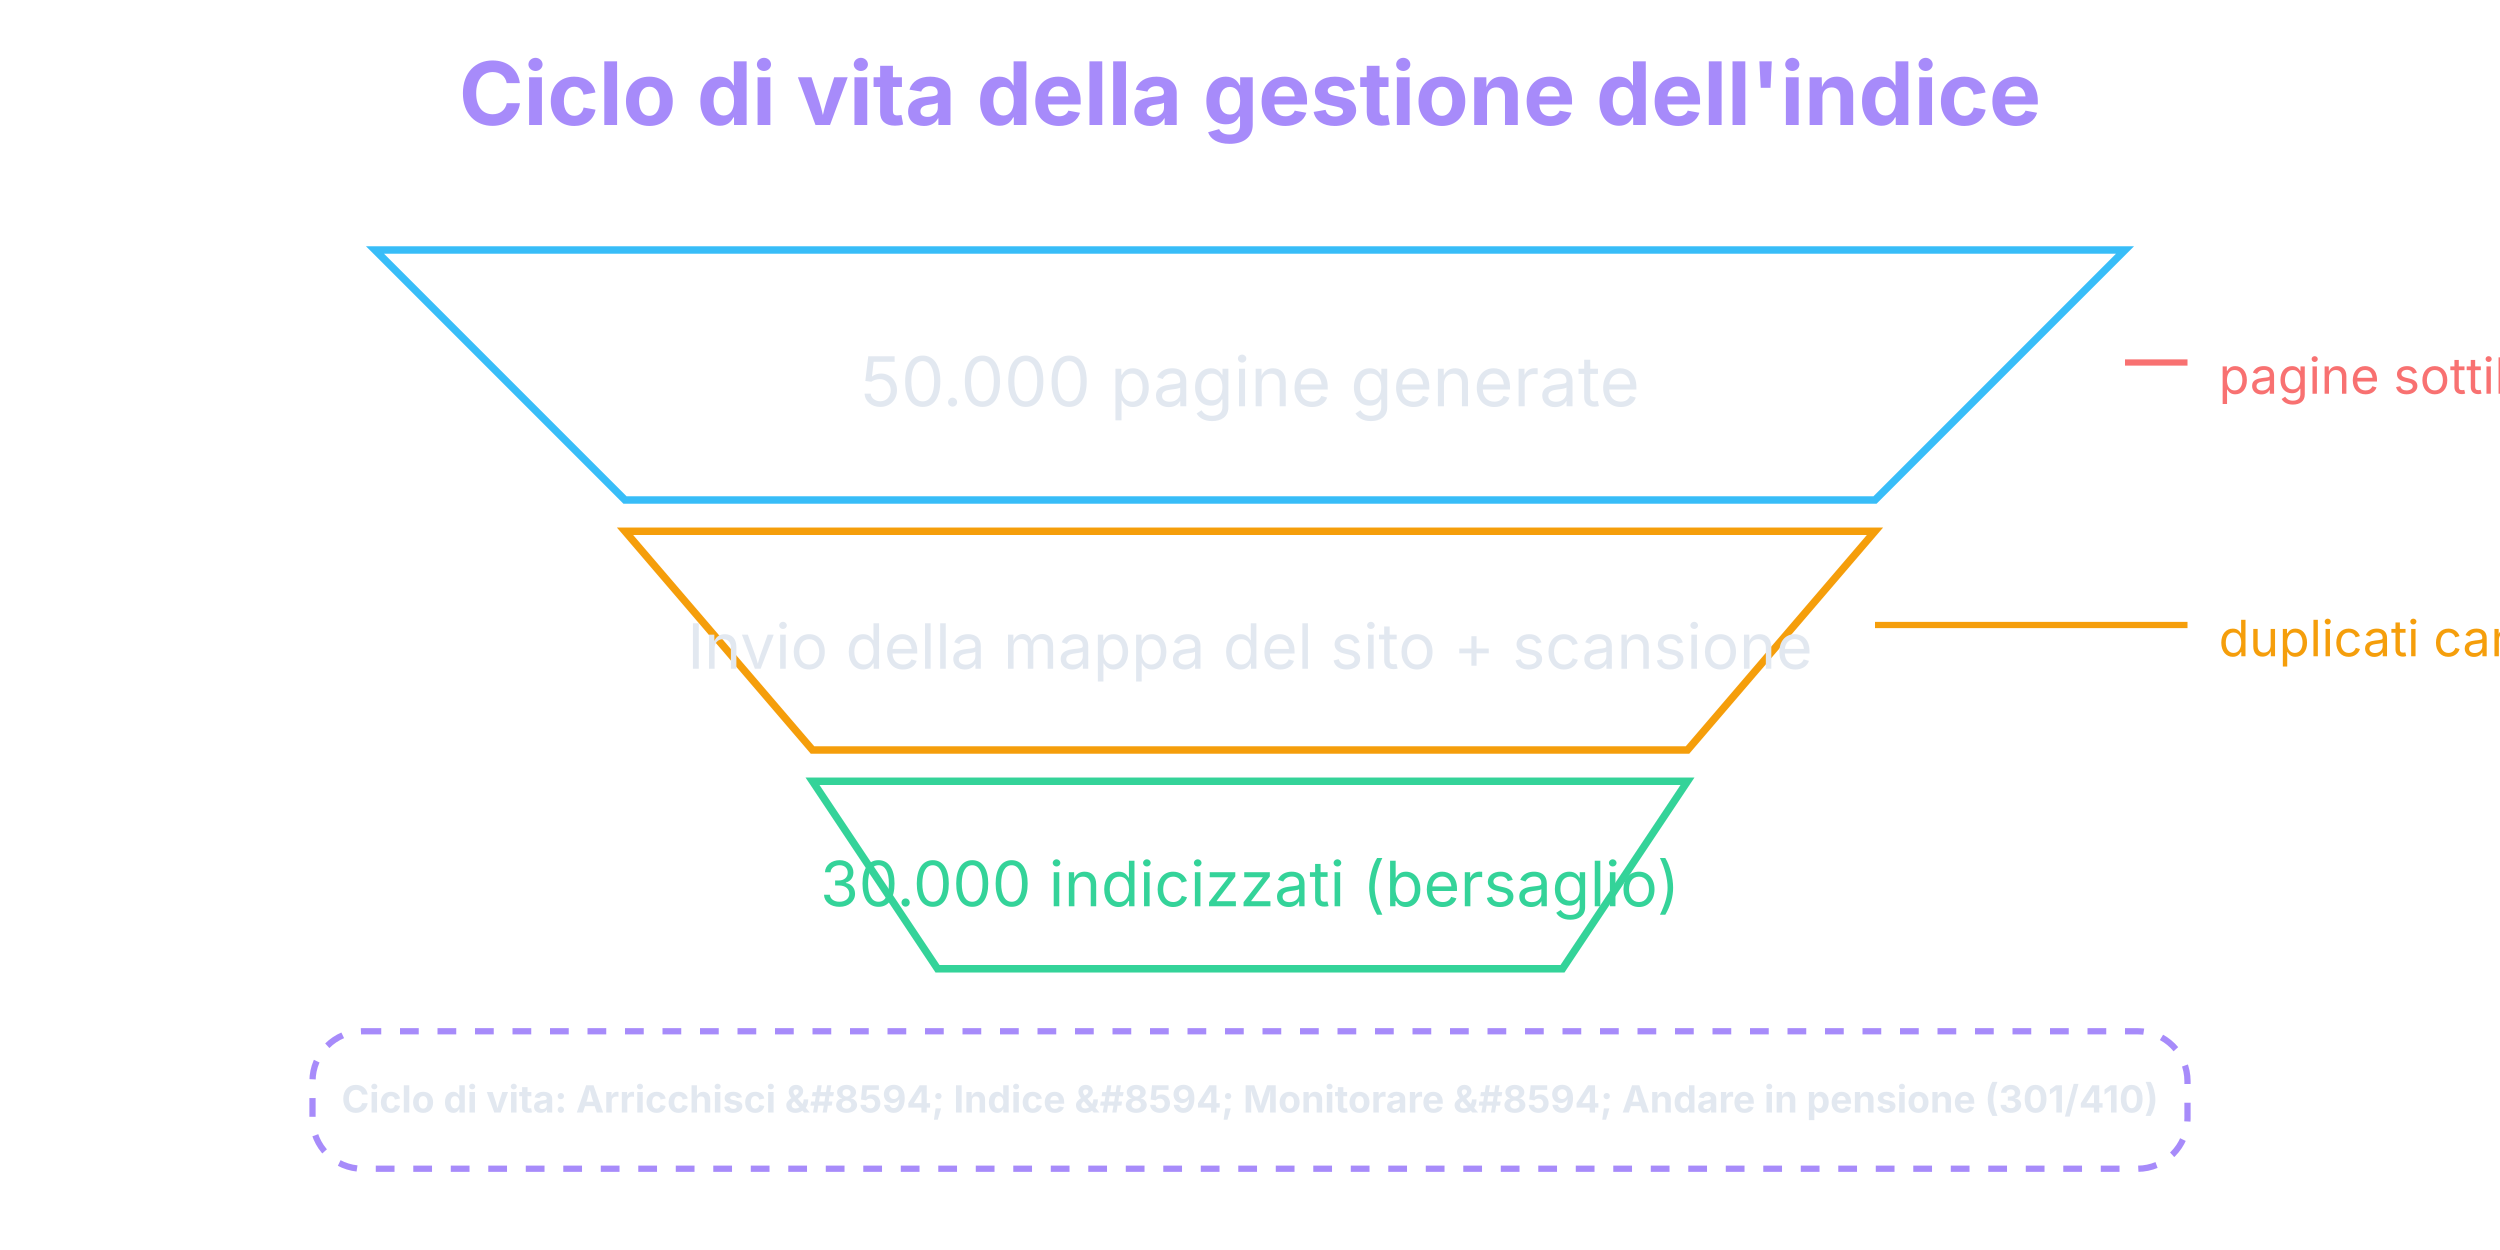
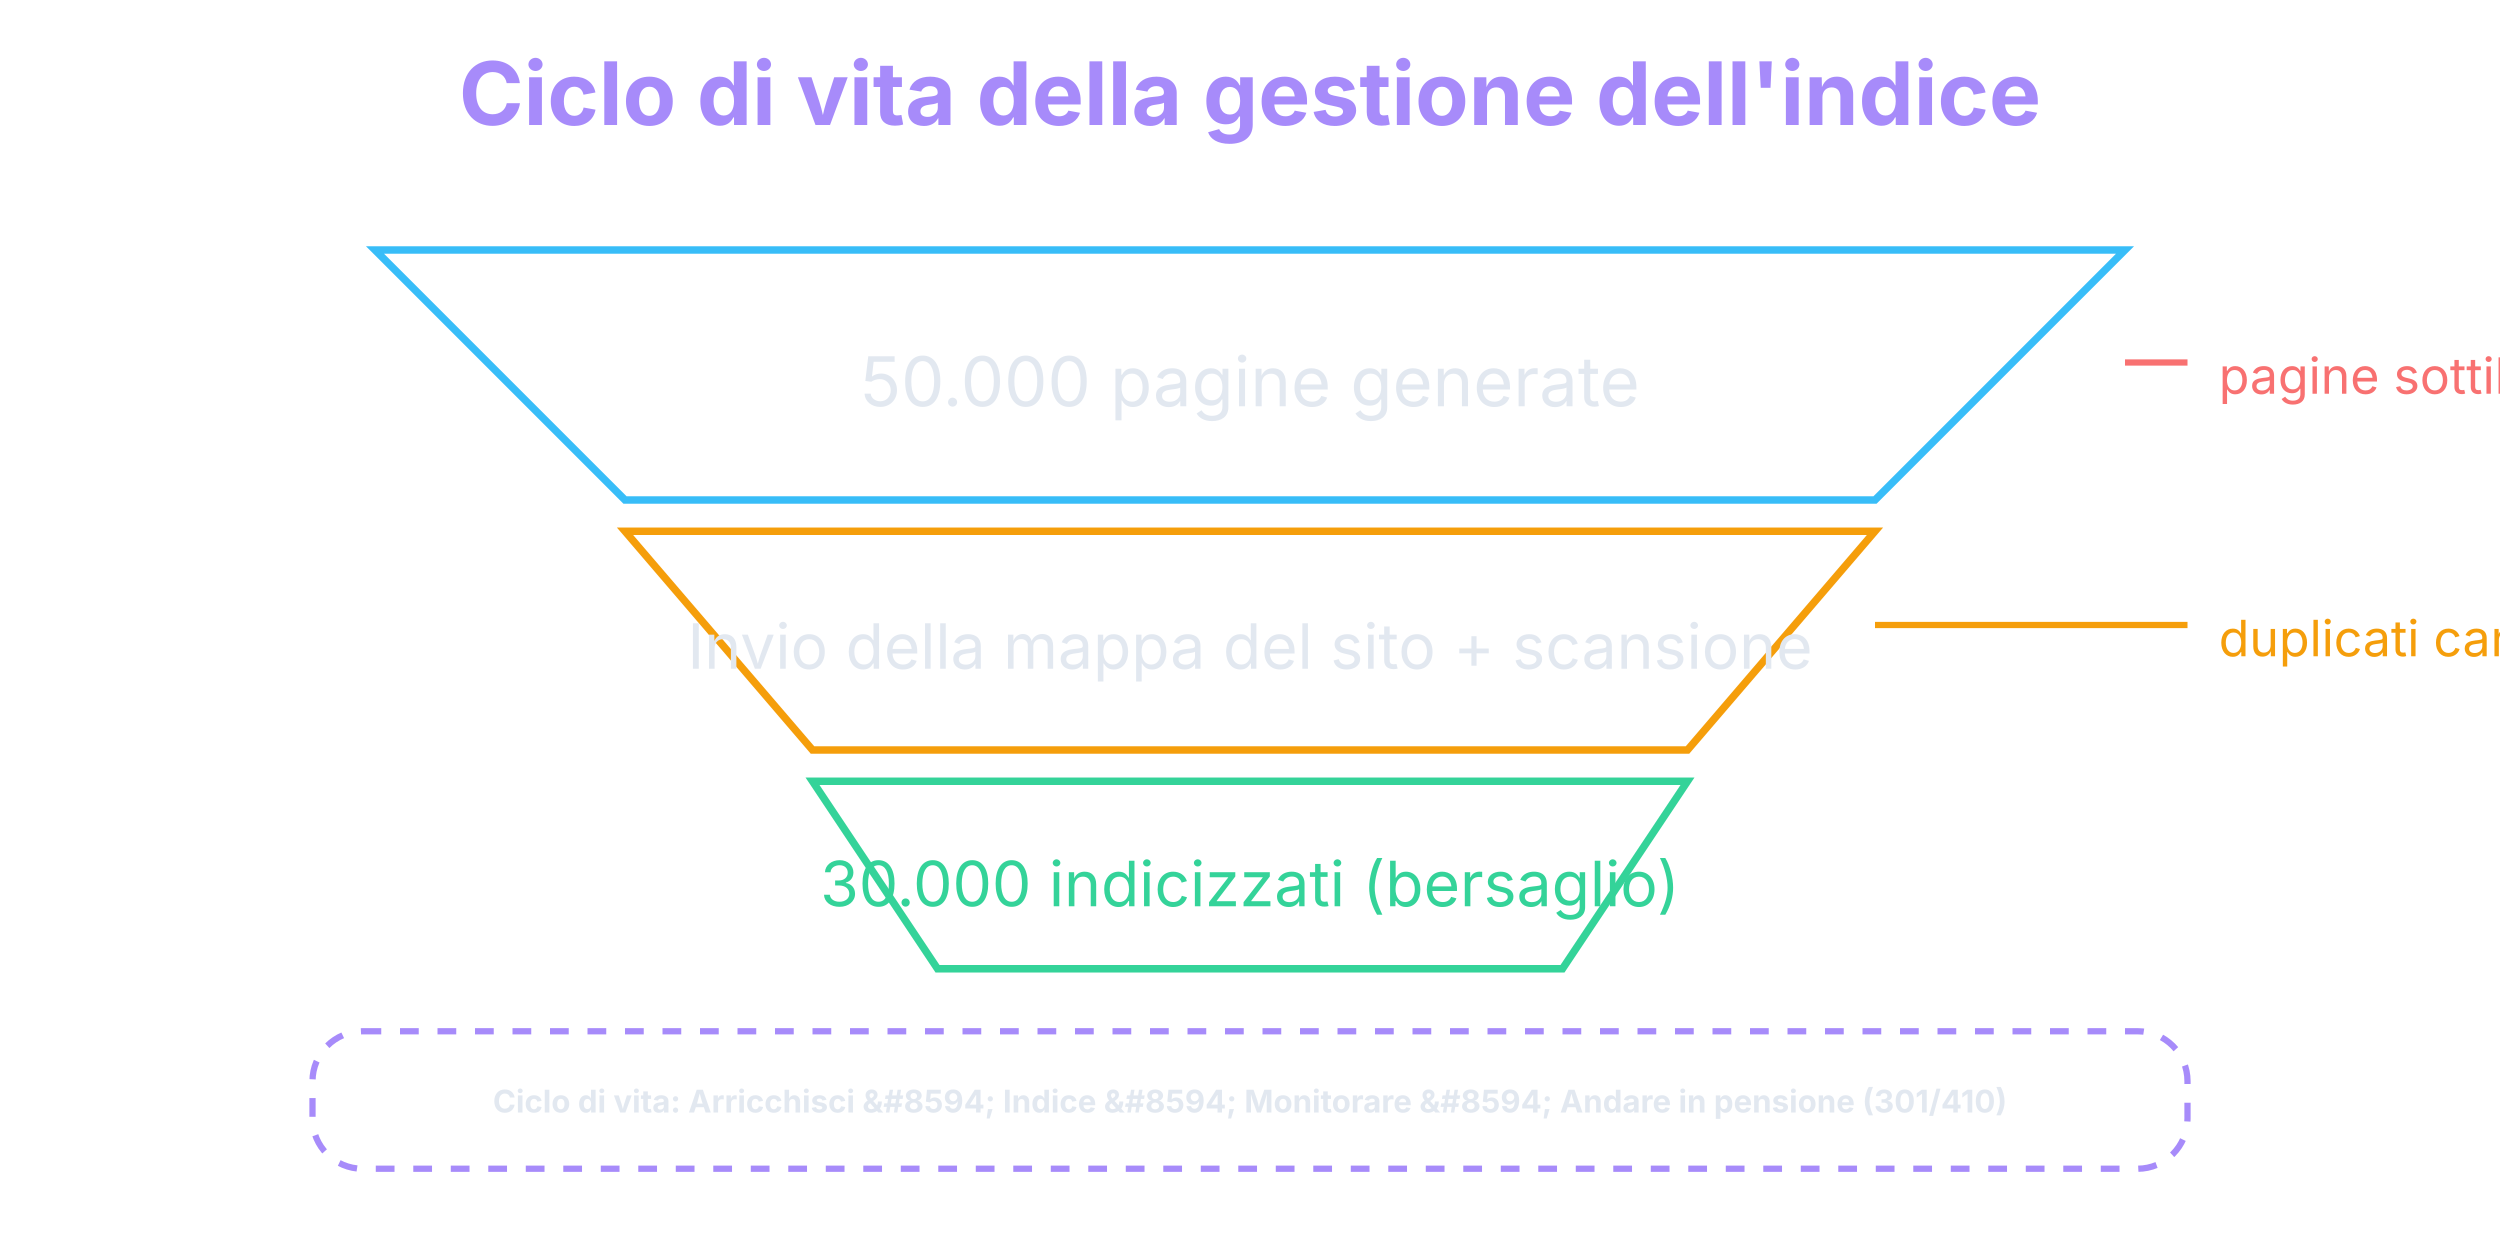
<svg xmlns="http://www.w3.org/2000/svg" viewBox="0 0 400 200" fill="none">
  <text x="200" y="20" text-anchor="middle" font-family="Inter, -apple-system, BlinkMacSystemFont, 'Segoe UI', Roboto, sans-serif" font-size="14" font-weight="bold" fill="#a78bfa">Ciclo di vita della gestione dell'indice</text>
  <polygon points="60,40 340,40 300,80 100,80" stroke="#38bdf8" stroke-width="1.2" fill="none" />
  <text x="200" y="65" text-anchor="middle" font-family="Inter, -apple-system, BlinkMacSystemFont, 'Segoe UI', Roboto, sans-serif" font-size="11" fill="#e2e8f0">50.000 pagine generate</text>
  <polygon points="100,85 300,85 270,120 130,120" stroke="#f59e0b" stroke-width="1.2" fill="none" />
  <text x="200" y="107" text-anchor="middle" font-family="Inter, -apple-system, BlinkMacSystemFont, 'Segoe UI', Roboto, sans-serif" font-size="10" fill="#e2e8f0">Invio della mappa del sito + scansione</text>
  <polygon points="130,125 270,125 250,155 150,155" stroke="#34d399" stroke-width="1.2" fill="none" />
  <text x="200" y="145" text-anchor="middle" font-family="Inter, -apple-system, BlinkMacSystemFont, 'Segoe UI', Roboto, sans-serif" font-size="10" fill="#34d399">30.000 indicizzati (bersaglio)</text>
  <text x="355" y="63" font-family="Inter, -apple-system, BlinkMacSystemFont, 'Segoe UI', Roboto, sans-serif" font-size="8" fill="#f87171">pagine sottili noindex</text>
  <path d="M340 58 L350 58" stroke="#f87171" stroke-width="1" />
  <text x="355" y="105" font-family="Inter, -apple-system, BlinkMacSystemFont, 'Segoe UI', Roboto, sans-serif" font-size="8" fill="#f59e0b">duplicati canonici</text>
  <path d="M300 100 L350 100" stroke="#f59e0b" stroke-width="1" />
-   <text x="200" y="178" text-anchor="middle" font-family="Inter, -apple-system, BlinkMacSystemFont, 'Segoe UI', Roboto, sans-serif" font-size="6" font-weight="bold" fill="#e2e8f0">Ciclo di vita: Arricchisci &amp;#8594; Indice &amp;#8594; Monitorare &amp;#8594; Andare in pensione (301/410)</text>
+   <text x="200" y="178" text-anchor="middle" font-family="Inter, -apple-system, BlinkMacSystemFont, 'Segoe UI', Roboto, sans-serif" font-size="5" font-weight="bold" fill="#e2e8f0">Ciclo di vita: Arricchisci &amp;#8594; Indice &amp;#8594; Monitorare &amp;#8594; Andare in pensione (301/410)</text>
  <rect x="50" y="165" width="300" height="22" rx="8" stroke="#a78bfa" stroke-width="1" stroke-dasharray="3" />
</svg>
